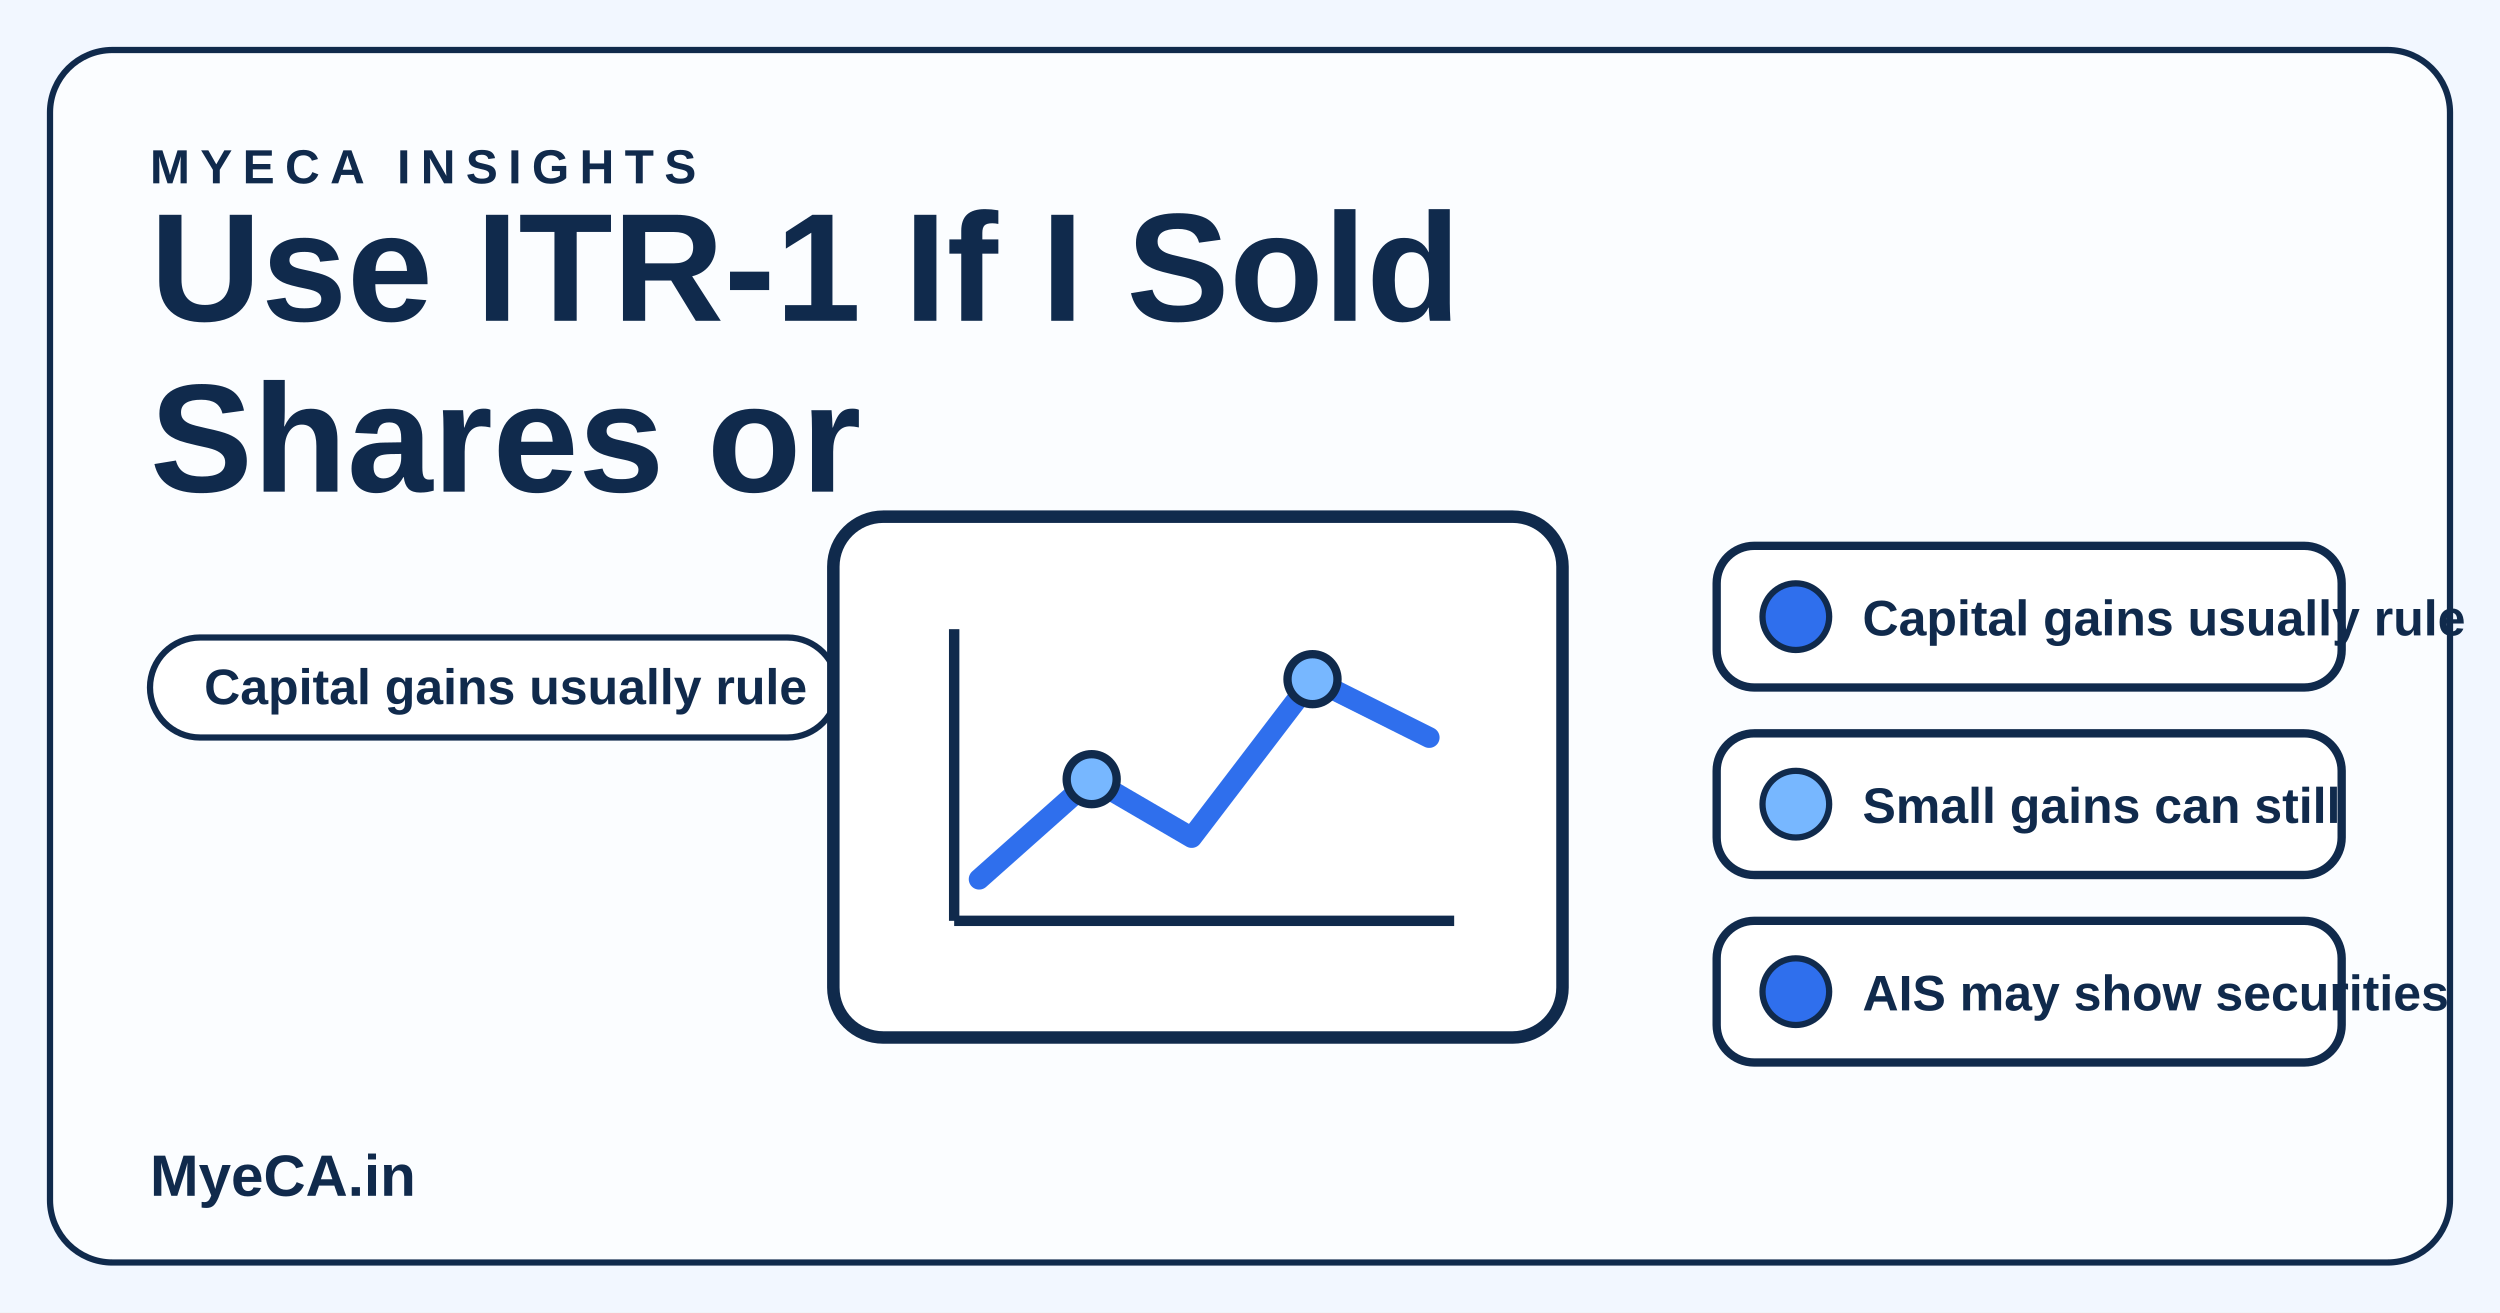
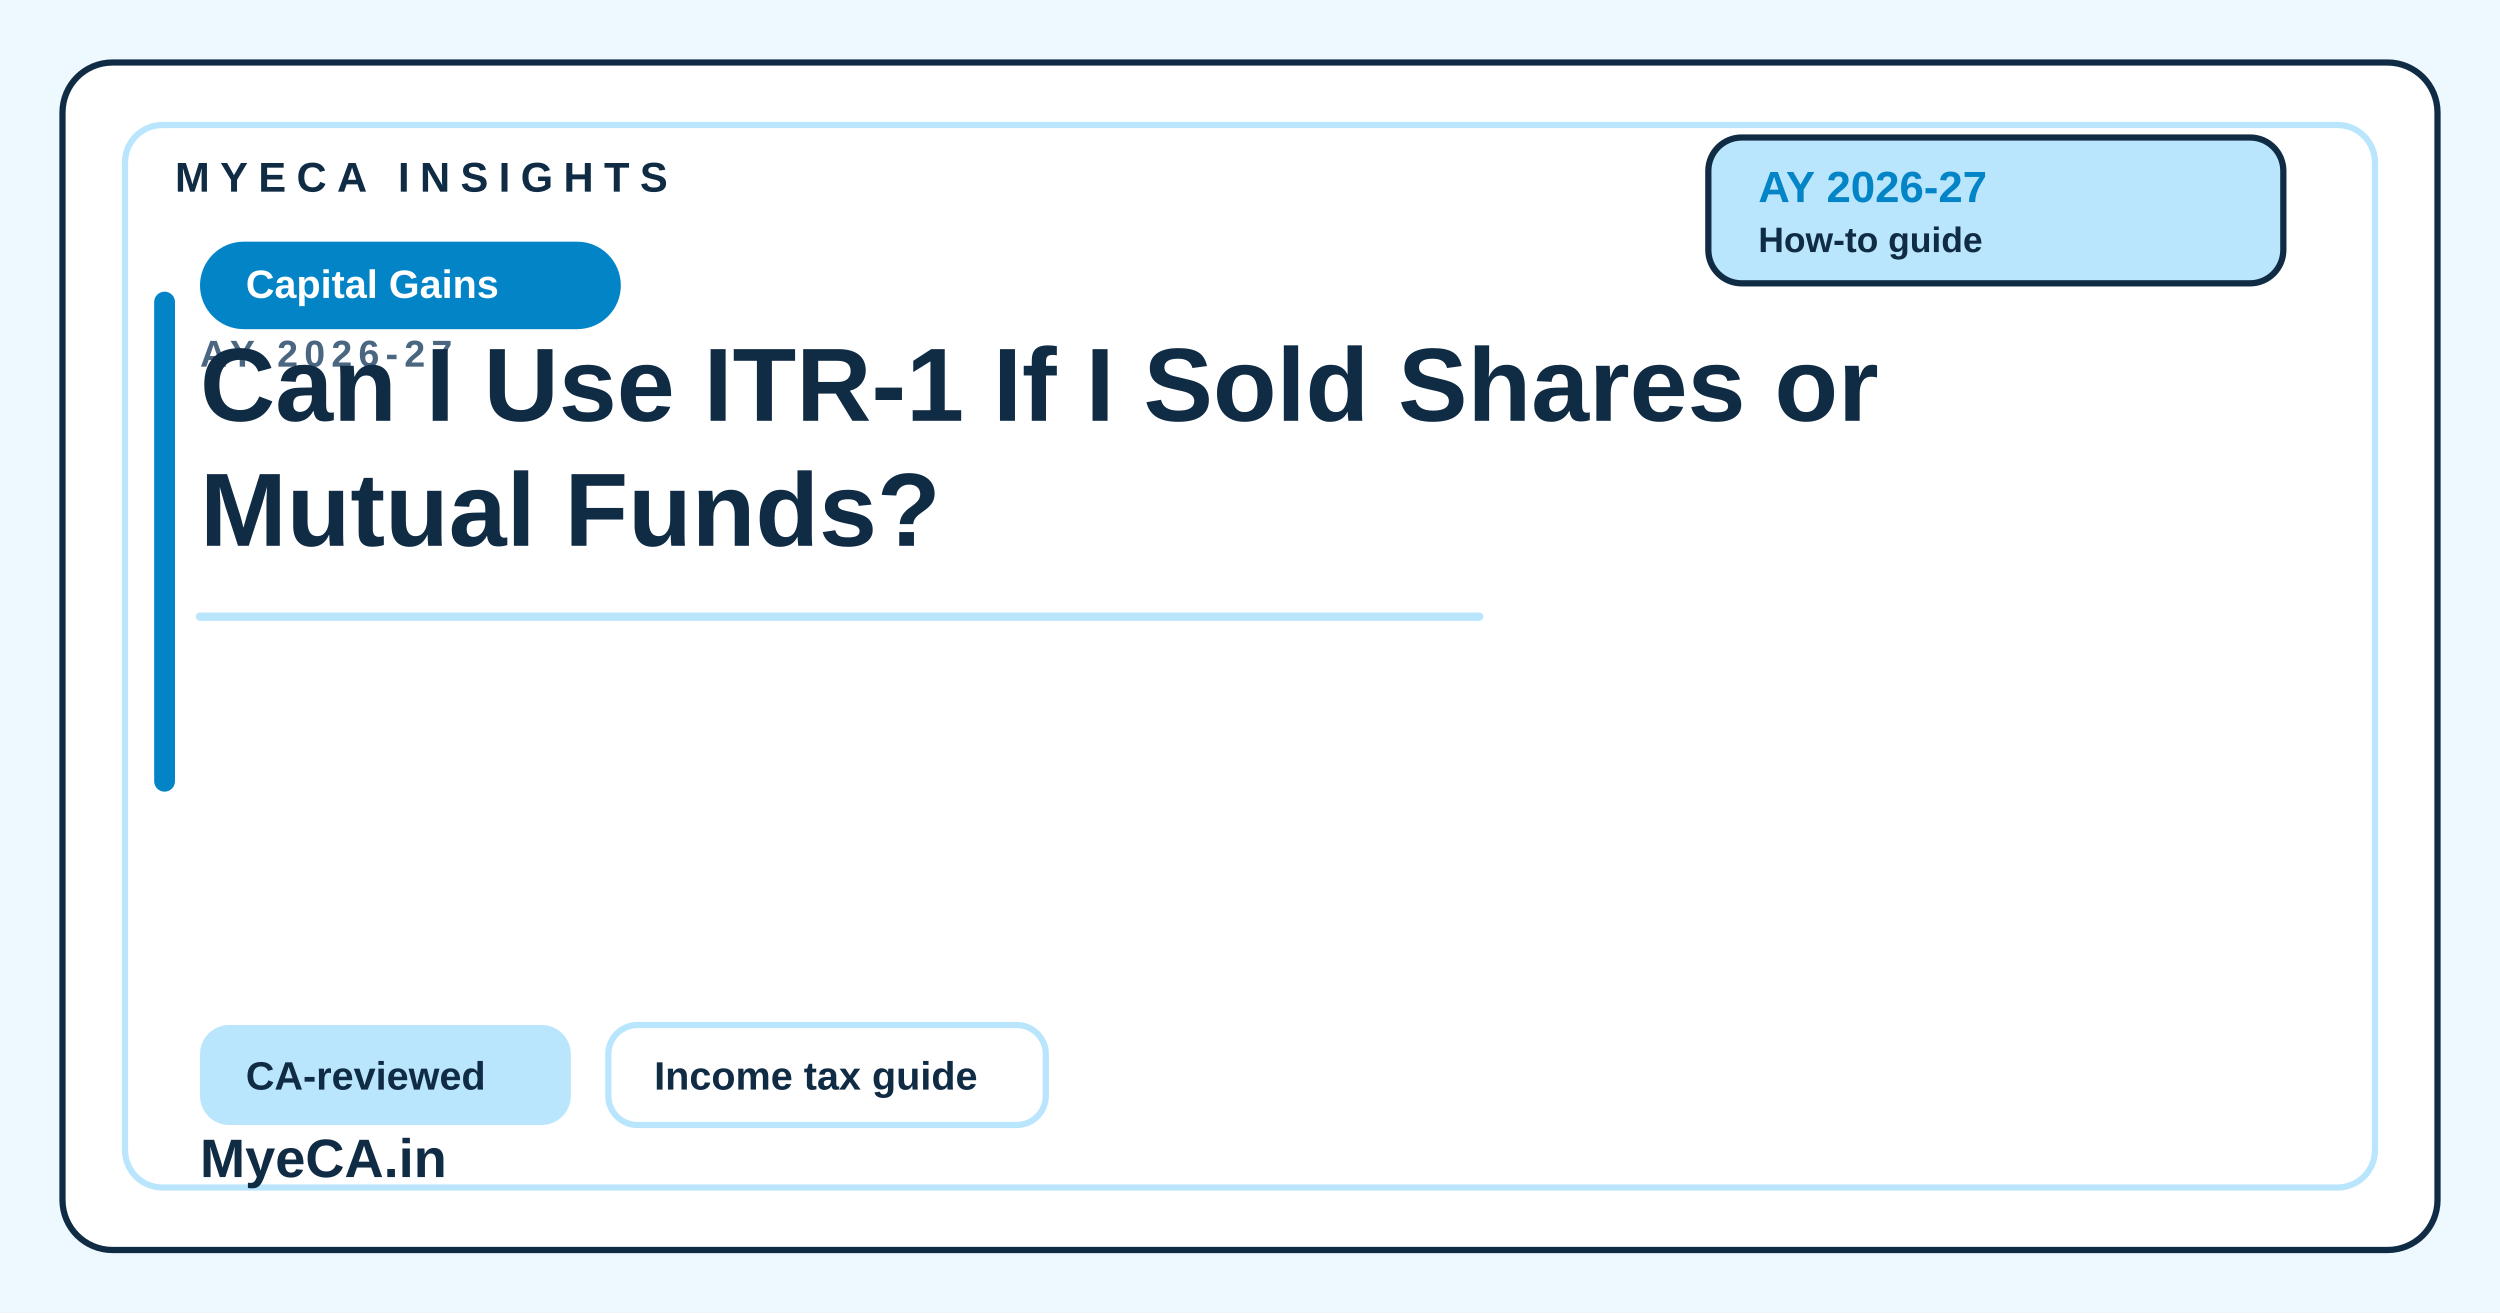
<svg xmlns="http://www.w3.org/2000/svg" width="1200" height="630" viewBox="0 0 1200 630" role="img" aria-labelledby="title desc">
-   <rect width="1200" height="630" fill="#f2f7ff" />
-   <rect x="24" y="24" width="1152" height="582" rx="30" fill="#fbfdff" stroke="#102a4c" stroke-width="3" />
-   <text x="72" y="88" font-family="Arial, Helvetica, sans-serif" font-size="23" font-weight="800" letter-spacing="5" fill="#102a4c">MYECA INSIGHTS</text>
-   <text x="72" y="154" font-family="Arial, Helvetica, sans-serif" font-size="74" font-weight="900" fill="#102a4c">Use ITR-1 If I Sold</text>
-   <text x="72" y="236" font-family="Arial, Helvetica, sans-serif" font-size="74" font-weight="900" fill="#102a4c">Shares or</text>
-   <rect x="72" y="306" width="330" height="48" rx="24" fill="#fff" stroke="#102a4c" stroke-width="3" />
-   <text x="98" y="338" font-family="Arial, Helvetica, sans-serif" font-size="24" font-weight="800" fill="#102a4c">Capital gains usually rule</text>
-   <g transform="translate(400 248)">
-     <rect x="0" y="0" width="350" height="250" rx="24" fill="#fff" stroke="#102a4c" stroke-width="6" />
-     <line x1="58" y1="194" x2="298" y2="194" stroke="#102a4c" stroke-width="5" />
-     <line x1="58" y1="54" x2="58" y2="194" stroke="#102a4c" stroke-width="5" />
-     <path d="M70 174l54-48 48 28 58-76 56 28" fill="none" stroke="#2f6fed" stroke-width="10" stroke-linecap="round" stroke-linejoin="round" />
-     <circle cx="124" cy="126" r="12" fill="#77b7ff" stroke="#102a4c" stroke-width="4" />
-     <circle cx="230" cy="78" r="12" fill="#77b7ff" stroke="#102a4c" stroke-width="4" />
+   <rect width="1200" height="630" fill="#eef8ff" />
+   <rect x="30" y="30" width="1140" height="570" rx="24" fill="#ffffff" stroke="#102b44" stroke-width="3" />
+   <rect x="60" y="60" width="1080" height="510" rx="18" fill="none" stroke="#bae6fd" stroke-width="3" />
+   <rect x="74" y="140" width="10" height="240" rx="5" fill="#0284c7" />
+   <text x="84" y="92" font-family="Arial, Helvetica, sans-serif" font-size="20" font-weight="900" letter-spacing="5" fill="#102b44">MYECA INSIGHTS</text>
+   <g transform="translate(820 66)">
+     <rect x="0" y="0" width="276" height="70" rx="16" fill="#bae6fd" stroke="#102b44" stroke-width="3" />
+     <text x="24" y="31" font-family="Arial, Helvetica, sans-serif" font-size="21" font-weight="900" fill="#0284c7">AY 2026-27</text>
+     <text x="24" y="55" font-family="Arial, Helvetica, sans-serif" font-size="17" font-weight="800" fill="#102b44">How-to guide</text>
  </g>
-   <g transform="translate(824 262)">
-     <rect x="0" y="0" width="300" height="68" rx="18" fill="#fff" stroke="#102a4c" stroke-width="4" />
-     <circle cx="38" cy="34" r="16" fill="#2f6fed" stroke="#102a4c" stroke-width="3" />
-     <text x="70" y="43" font-family="Arial, Helvetica, sans-serif" font-size="24" font-weight="800" fill="#102a4c">Capital gains usually rule</text>
+   <rect x="96" y="116" width="202" height="42" rx="21" fill="#0284c7" />
+   <text x="118" y="143" font-family="Arial, Helvetica, sans-serif" font-size="19" font-weight="900" fill="#ffffff">Capital Gains</text>
+   <text x="96" y="176" font-family="Arial, Helvetica, sans-serif" font-size="18" font-weight="900" letter-spacing="3" fill="#4a6680">AY 2026-27</text>
+   <text x="96" y="202" font-family="Arial, Helvetica, sans-serif" font-size="50" font-weight="900" fill="#102b44">Can I Use ITR-1 If I Sold Shares or</text>
+   <text x="96" y="262" font-family="Arial, Helvetica, sans-serif" font-size="50" font-weight="900" fill="#102b44">Mutual Funds?</text>
+   <line x1="96" y1="296" x2="710" y2="296" stroke="#bae6fd" stroke-width="4" stroke-linecap="round" />
+   <g transform="translate(96 492)">
+     <rect x="0" y="0" width="178" height="48" rx="14" fill="#bae6fd" />
+     <text x="22" y="31" font-family="Arial, Helvetica, sans-serif" font-size="19" font-weight="900" fill="#102b44">CA-reviewed</text>
  </g>
-   <g transform="translate(824 352)">
-     <rect x="0" y="0" width="300" height="68" rx="18" fill="#fff" stroke="#102a4c" stroke-width="4" />
-     <circle cx="38" cy="34" r="16" fill="#77b7ff" stroke="#102a4c" stroke-width="3" />
-     <text x="70" y="43" font-family="Arial, Helvetica, sans-serif" font-size="24" font-weight="800" fill="#102a4c">Small gains can still</text>
+   <g transform="translate(292 492)">
+     <rect x="0" y="0" width="210" height="48" rx="14" fill="#ffffff" stroke="#bae6fd" stroke-width="3" />
+     <text x="22" y="31" font-family="Arial, Helvetica, sans-serif" font-size="19" font-weight="900" fill="#102b44">Income tax guide</text>
  </g>
-   <g transform="translate(824 442)">
-     <rect x="0" y="0" width="300" height="68" rx="18" fill="#fff" stroke="#102a4c" stroke-width="4" />
-     <circle cx="38" cy="34" r="16" fill="#2f6fed" stroke="#102a4c" stroke-width="3" />
-     <text x="70" y="43" font-family="Arial, Helvetica, sans-serif" font-size="24" font-weight="800" fill="#102a4c">AIS may show securities</text>
-   </g>
-   <text x="72" y="574" font-family="Arial, Helvetica, sans-serif" font-size="28" font-weight="900" fill="#102a4c">MyeCA.in</text>
+   <text x="96" y="565" font-family="Arial, Helvetica, sans-serif" font-size="26" font-weight="900" fill="#102b44">MyeCA.in</text>
</svg>
